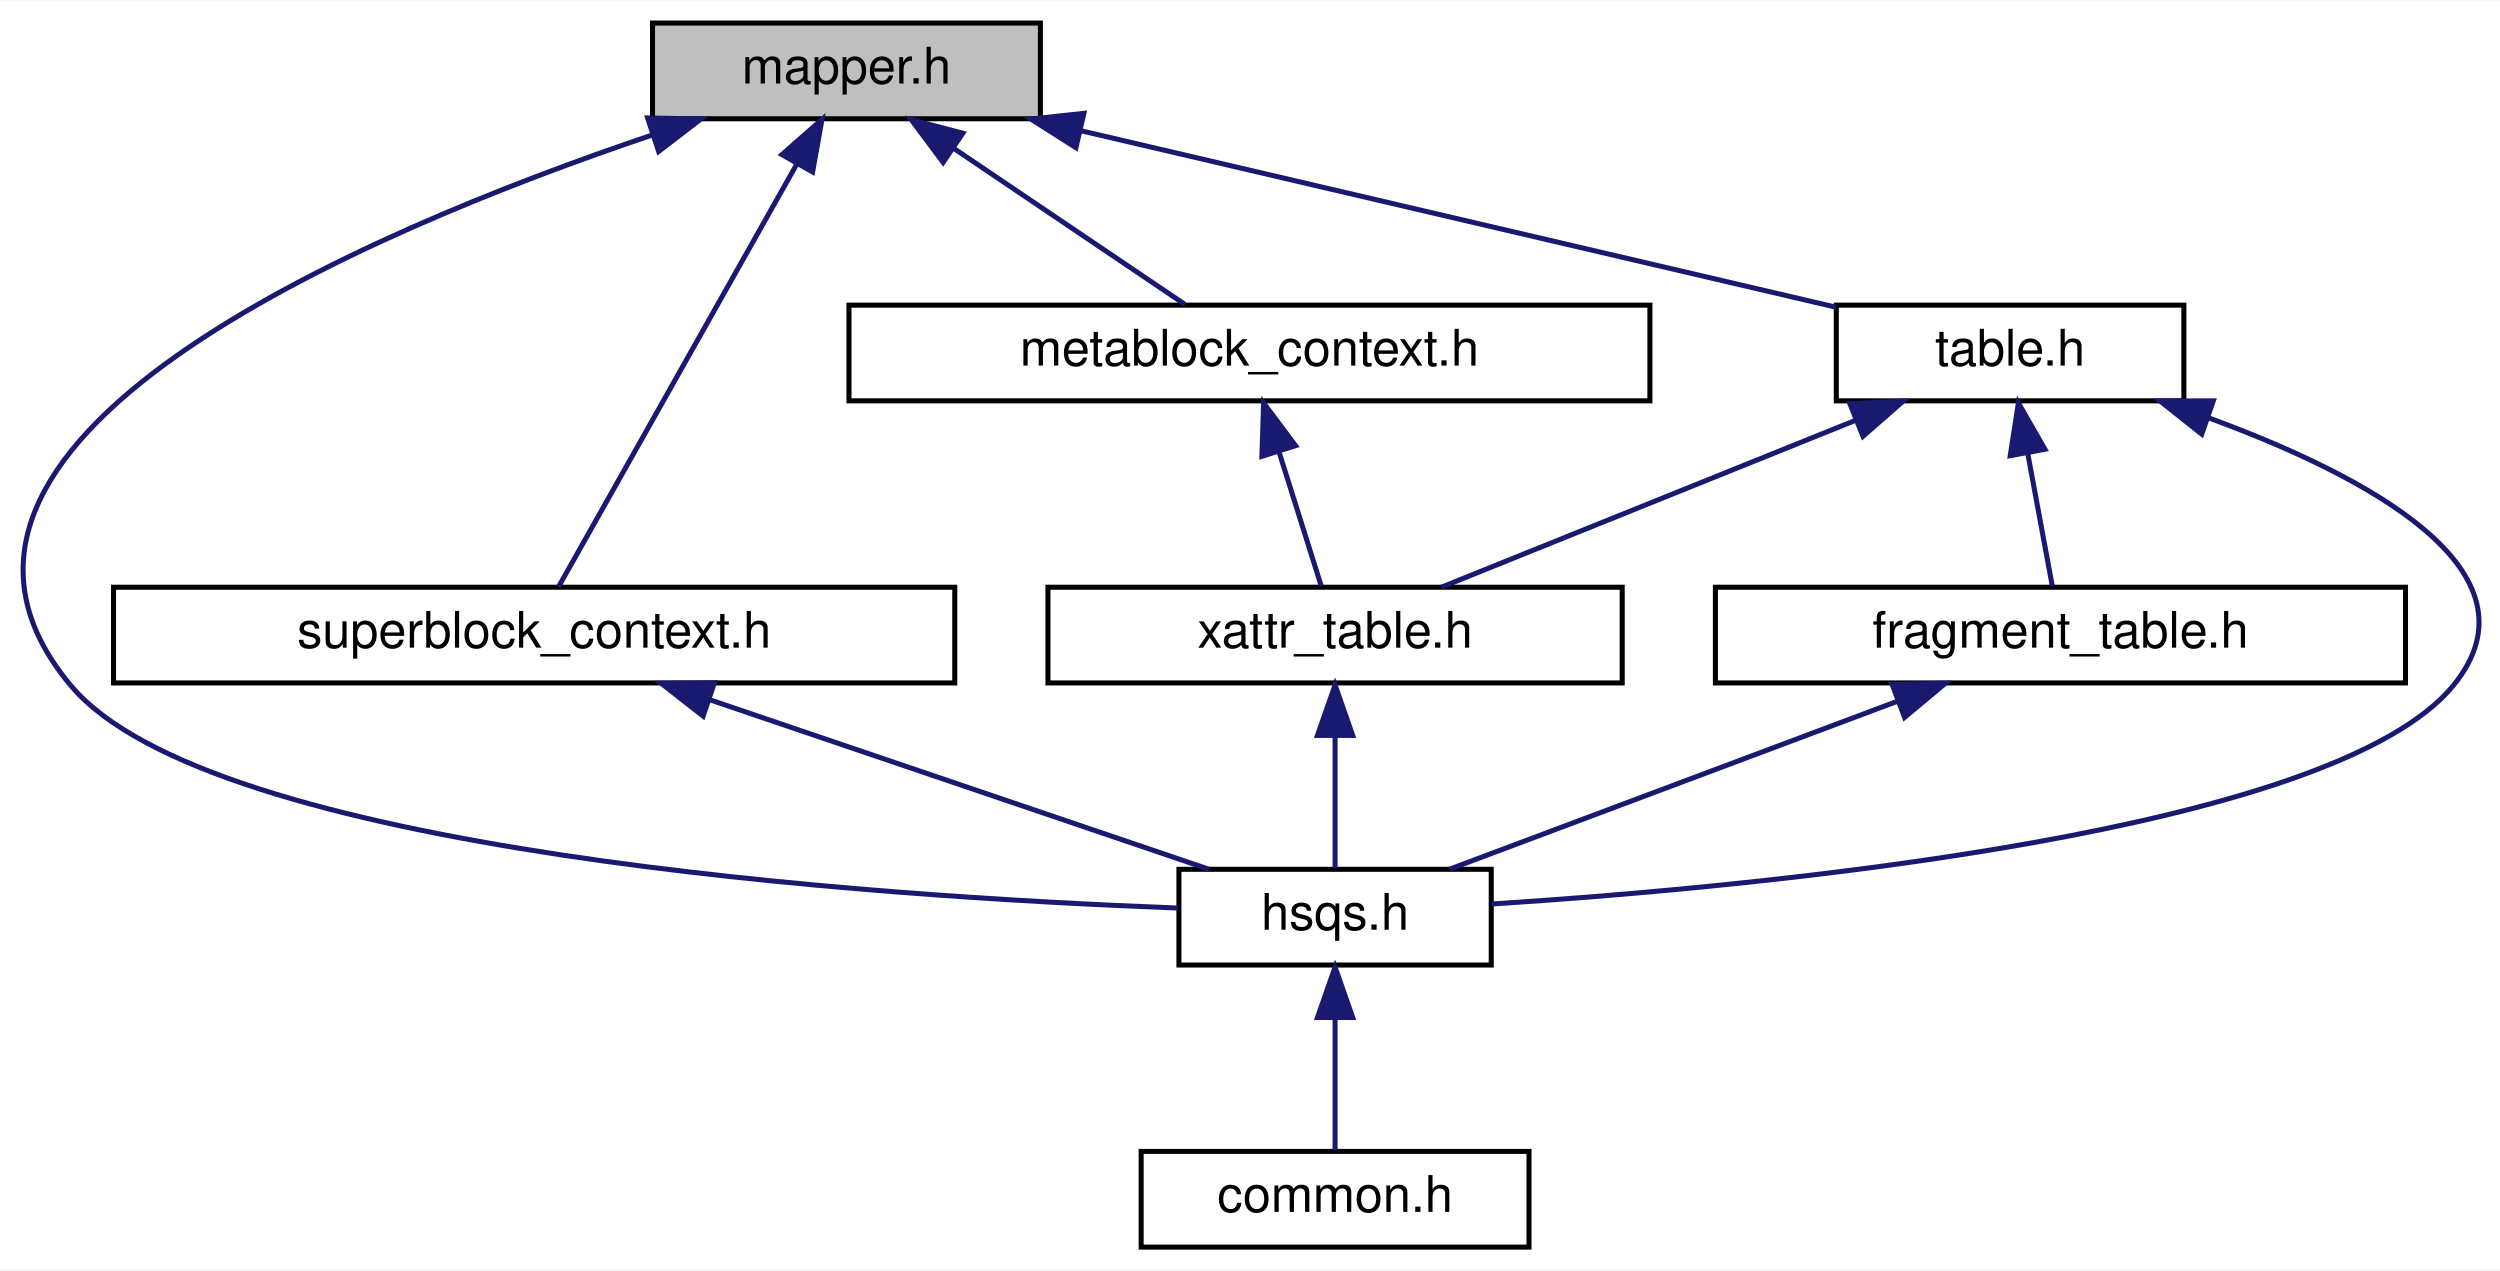
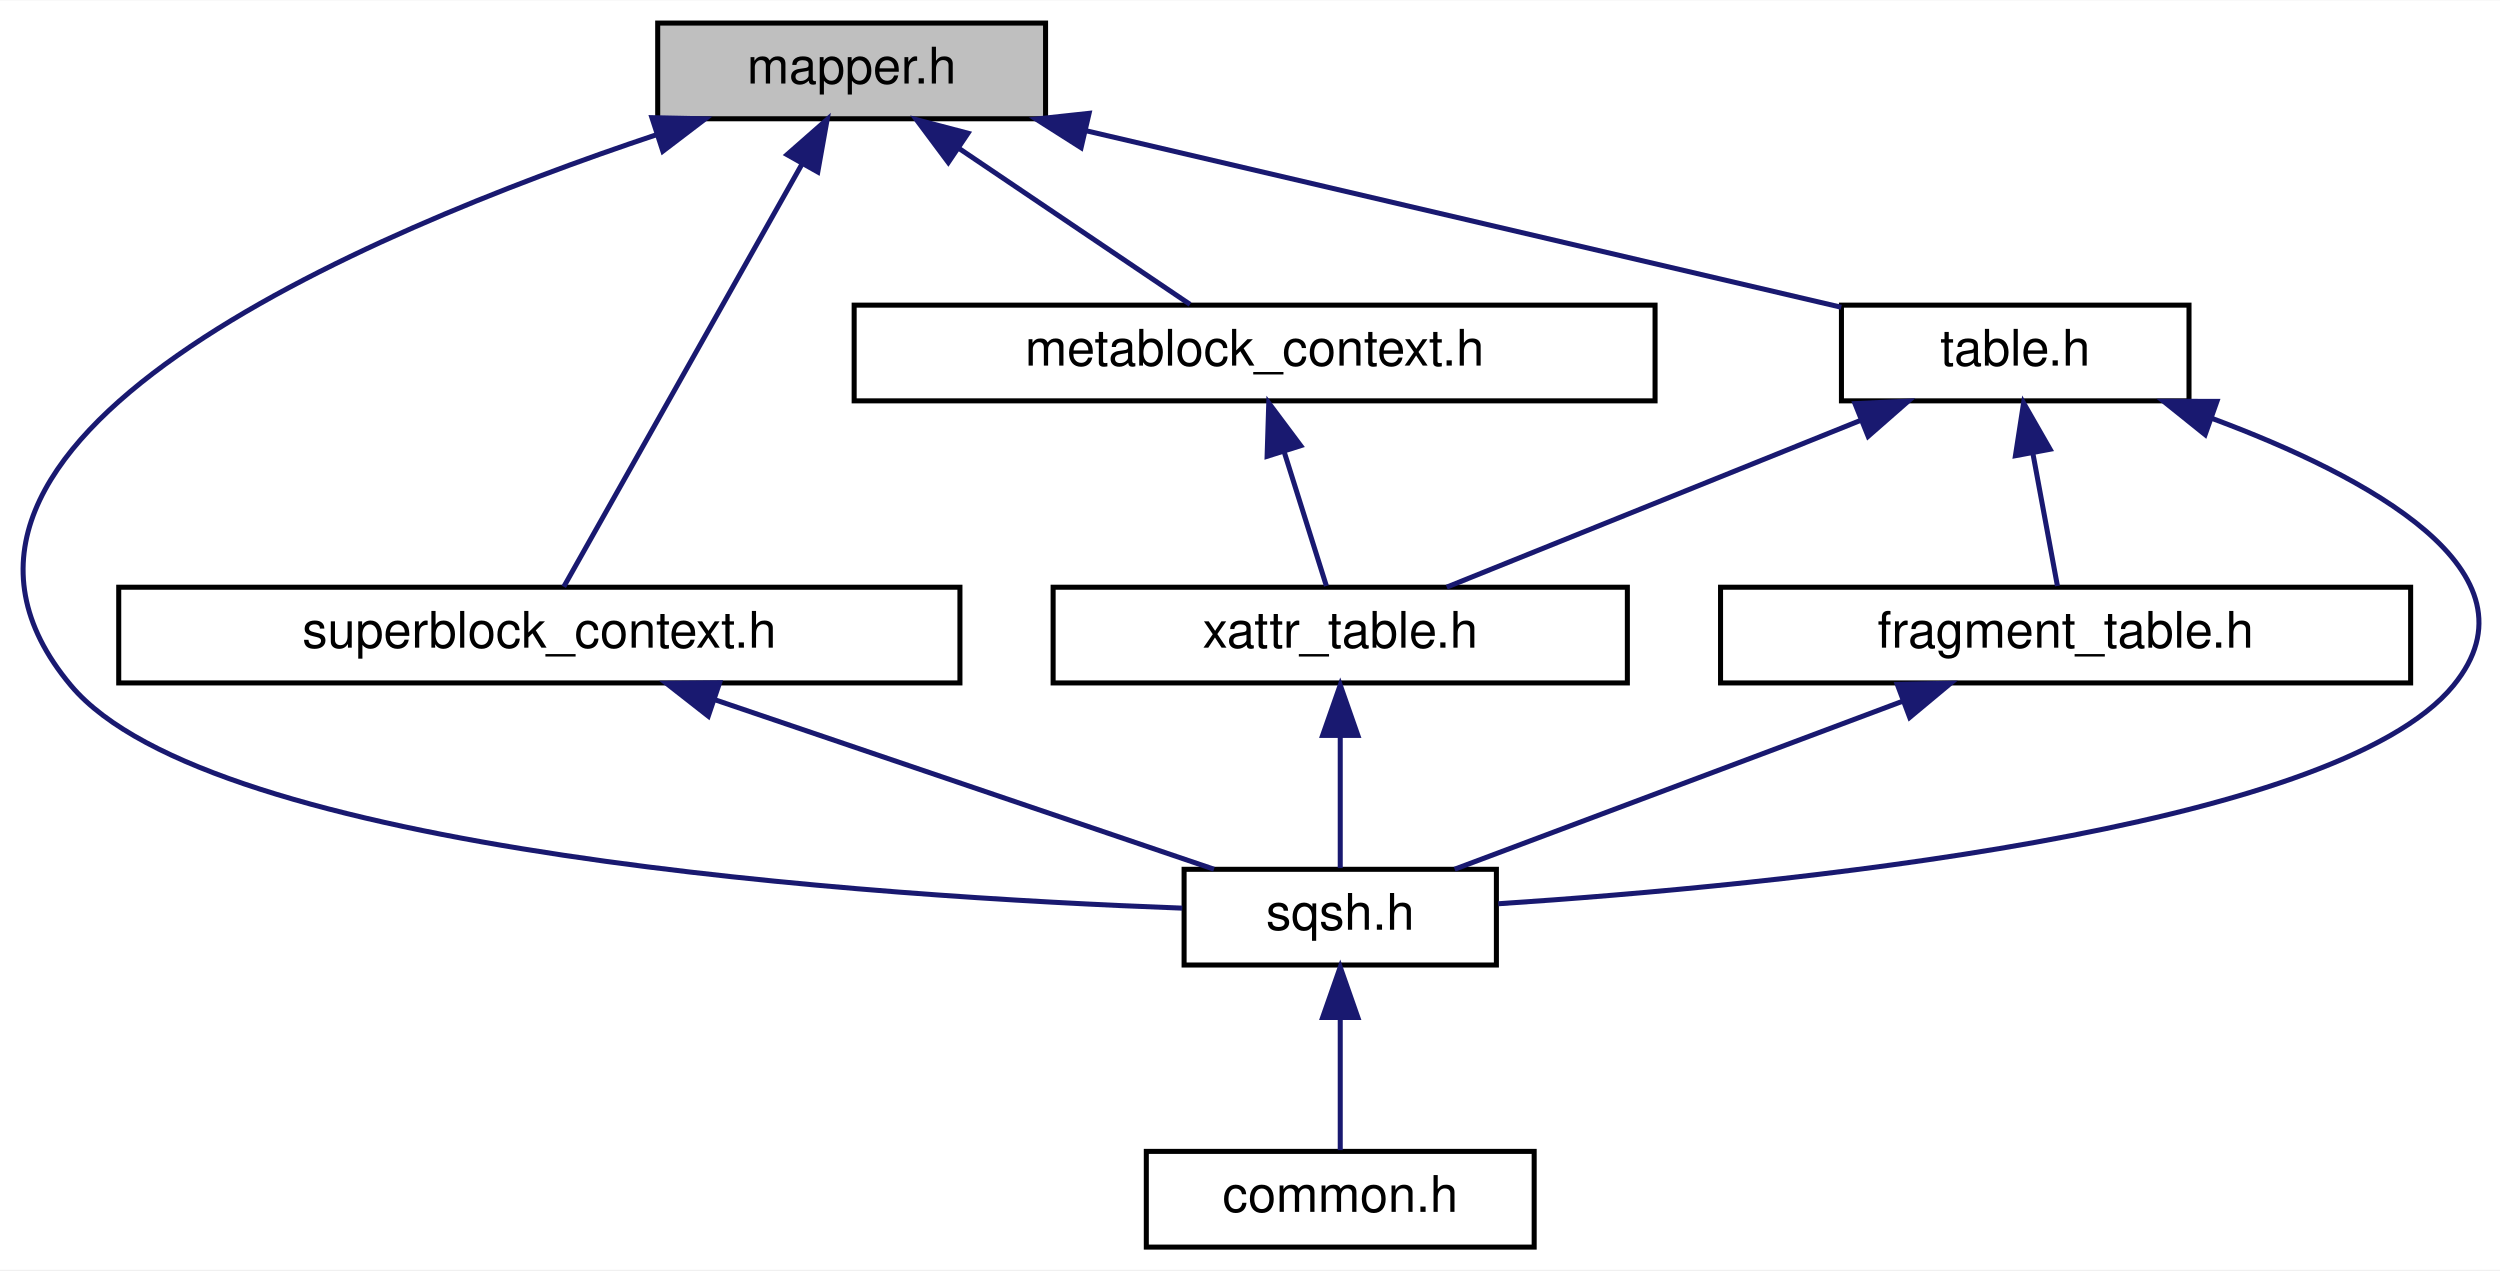
- <svg xmlns="http://www.w3.org/2000/svg" xmlns:xlink="http://www.w3.org/1999/xlink" width="496pt" height="252pt" viewBox="0.00 0.00 496.30 252.00">
+ <svg xmlns="http://www.w3.org/2000/svg" xmlns:xlink="http://www.w3.org/1999/xlink" width="496pt" height="252pt" viewBox="0.00 0.00 496.31 252.00">
  <g id="graph0" class="graph" transform="scale(1 1) rotate(0) translate(4 248)">
-     <polygon fill="white" stroke="transparent" points="-4,4 -4,-248 492.3,-248 492.3,4 -4,4" />
+     <polygon fill="white" stroke="transparent" points="-4,4 -4,-248 492.31,-248 492.31,4 -4,4" />
    <g id="node1" class="node">
      <g id="a_node1">
        <a xlink:title=" ">
-           <polygon fill="#bfbfbf" stroke="black" points="125.54,-224.5 125.54,-243.5 202.54,-243.5 202.54,-224.5 125.54,-224.5" />
-           <text text-anchor="middle" x="164.04" y="-231.5" font-family="Helvetica,sans-Serif" font-size="10.00">mapper.h</text>
+           <polygon fill="#bfbfbf" stroke="black" points="126.57,-224.5 126.57,-243.5 203.57,-243.5 203.57,-224.5 126.57,-224.5" />
+           <text text-anchor="middle" x="165.07" y="-231.5" font-family="Helvetica,sans-Serif" font-size="10.00">mapper.h</text>
        </a>
      </g>
    </g>
    <g id="node2" class="node">
      <g id="a_node2">
-         <a xlink:href="hsqs_8h.html" target="_top" xlink:title=" ">
-           <polygon fill="white" stroke="black" points="230.04,-56.5 230.04,-75.5 292.04,-75.5 292.04,-56.5 230.04,-56.5" />
-           <text text-anchor="middle" x="261.04" y="-63.5" font-family="Helvetica,sans-Serif" font-size="10.00">hsqs.h</text>
+         <a xlink:href="metablock__context_8h.html" target="_top" xlink:title=" ">
+           <polygon fill="white" stroke="black" points="165.57,-168.5 165.57,-187.5 324.57,-187.5 324.57,-168.5 165.57,-168.5" />
+           <text text-anchor="middle" x="245.07" y="-175.5" font-family="Helvetica,sans-Serif" font-size="10.00">metablock_context.h</text>
        </a>
      </g>
    </g>
    <g id="edge1" class="edge">
-       <path fill="none" stroke="midnightblue" d="M125.58,-221.31C67.87,-201.86 -30.28,-160.19 10.04,-112 37.74,-78.89 168.88,-70.11 229.8,-67.81" />
-       <polygon fill="midnightblue" stroke="midnightblue" points="124.56,-224.66 135.16,-224.46 126.75,-218.01 124.56,-224.66" />
+       <path fill="none" stroke="midnightblue" d="M186.37,-218.62C200.99,-208.76 219.9,-195.99 232.25,-187.65" />
+       <polygon fill="midnightblue" stroke="midnightblue" points="184.26,-215.83 177.93,-224.32 188.17,-221.63 184.26,-215.83" />
    </g>
    <g id="node4" class="node">
      <g id="a_node4">
-         <a xlink:href="metablock__context_8h.html" target="_top" xlink:title=" ">
-           <polygon fill="white" stroke="black" points="164.54,-168.5 164.54,-187.5 323.54,-187.5 323.54,-168.5 164.54,-168.5" />
-           <text text-anchor="middle" x="244.04" y="-175.5" font-family="Helvetica,sans-Serif" font-size="10.00">metablock_context.h</text>
+         <a xlink:href="sqsh_8h.html" target="_top" xlink:title=" ">
+           <polygon fill="white" stroke="black" points="231.07,-56.5 231.07,-75.5 293.07,-75.5 293.07,-56.5 231.07,-56.5" />
+           <text text-anchor="middle" x="262.07" y="-63.5" font-family="Helvetica,sans-Serif" font-size="10.00">sqsh.h</text>
        </a>
      </g>
    </g>
-     <g id="edge3" class="edge">
-       <path fill="none" stroke="midnightblue" d="M185.34,-218.62C199.96,-208.76 218.87,-195.99 231.22,-187.65" />
-       <polygon fill="midnightblue" stroke="midnightblue" points="183.23,-215.83 176.9,-224.32 187.14,-221.63 183.23,-215.83" />
+     <g id="edge5" class="edge">
+       <path fill="none" stroke="midnightblue" d="M126.38,-221.35C68.33,-201.96 -30.43,-160.37 10.07,-112 37.89,-78.78 169.54,-70.06 230.71,-67.79" />
+       <polygon fill="midnightblue" stroke="midnightblue" points="125.42,-224.72 136.02,-224.49 127.59,-218.07 125.42,-224.72" />
    </g>
    <g id="node6" class="node">
      <g id="a_node6">
        <a xlink:href="superblock__context_8h.html" target="_top" xlink:title=" ">
-           <polygon fill="white" stroke="black" points="18.54,-112.5 18.54,-131.5 185.54,-131.5 185.54,-112.5 18.54,-112.5" />
-           <text text-anchor="middle" x="102.04" y="-119.5" font-family="Helvetica,sans-Serif" font-size="10.00">superblock_context.h</text>
+           <polygon fill="white" stroke="black" points="19.57,-112.5 19.57,-131.5 186.57,-131.5 186.57,-112.5 19.57,-112.5" />
+           <text text-anchor="middle" x="103.07" y="-119.5" font-family="Helvetica,sans-Serif" font-size="10.00">superblock_context.h</text>
        </a>
      </g>
    </g>
    <g id="edge6" class="edge">
-       <path fill="none" stroke="midnightblue" d="M154.26,-215.64C140.79,-191.74 117.05,-149.63 106.88,-131.59" />
-       <polygon fill="midnightblue" stroke="midnightblue" points="151.22,-217.38 159.18,-224.37 157.32,-213.94 151.22,-217.38" />
+       <path fill="none" stroke="midnightblue" d="M155.29,-215.64C141.82,-191.74 118.08,-149.63 107.92,-131.59" />
+       <polygon fill="midnightblue" stroke="midnightblue" points="152.25,-217.38 160.21,-224.37 158.35,-213.94 152.25,-217.38" />
    </g>
    <g id="node7" class="node">
      <g id="a_node7">
        <a xlink:href="table_8h.html" target="_top" xlink:title=" ">
-           <polygon fill="white" stroke="black" points="360.54,-168.5 360.54,-187.5 429.54,-187.5 429.54,-168.5 360.54,-168.5" />
-           <text text-anchor="middle" x="395.04" y="-175.5" font-family="Helvetica,sans-Serif" font-size="10.00">table.h</text>
+           <polygon fill="white" stroke="black" points="361.57,-168.5 361.57,-187.5 430.57,-187.5 430.57,-168.5 361.57,-168.5" />
+           <text text-anchor="middle" x="396.07" y="-175.5" font-family="Helvetica,sans-Serif" font-size="10.00">table.h</text>
        </a>
      </g>
    </g>
    <g id="edge8" class="edge">
-       <path fill="none" stroke="midnightblue" d="M210.59,-222.12C254.93,-211.75 320.65,-196.39 360.5,-187.08" />
-       <polygon fill="midnightblue" stroke="midnightblue" points="209.59,-218.76 200.64,-224.44 211.18,-225.58 209.59,-218.76" />
+       <path fill="none" stroke="midnightblue" d="M211.63,-222.12C255.96,-211.75 321.68,-196.39 361.53,-187.08" />
+       <polygon fill="midnightblue" stroke="midnightblue" points="210.62,-218.76 201.68,-224.44 212.21,-225.58 210.62,-218.76" />
    </g>
    <g id="node3" class="node">
      <g id="a_node3">
-         <a xlink:href="bin_2common_8h.html" target="_top" xlink:title=" ">
-           <polygon fill="white" stroke="black" points="222.54,-0.5 222.54,-19.5 299.54,-19.5 299.54,-0.5 222.54,-0.5" />
-           <text text-anchor="middle" x="261.04" y="-7.5" font-family="Helvetica,sans-Serif" font-size="10.00">common.h</text>
+         <a xlink:href="xattr__table_8h.html" target="_top" xlink:title=" ">
+           <polygon fill="white" stroke="black" points="205.07,-112.5 205.07,-131.5 319.07,-131.5 319.07,-112.5 205.07,-112.5" />
+           <text text-anchor="middle" x="262.07" y="-119.5" font-family="Helvetica,sans-Serif" font-size="10.00">xattr_table.h</text>
        </a>
      </g>
    </g>
    <g id="edge2" class="edge">
-       <path fill="none" stroke="midnightblue" d="M261.04,-45.8C261.04,-36.91 261.04,-26.78 261.04,-19.75" />
-       <polygon fill="midnightblue" stroke="midnightblue" points="257.54,-46.08 261.04,-56.08 264.54,-46.08 257.54,-46.08" />
+       <path fill="none" stroke="midnightblue" d="M250.93,-158.4C253.78,-149.36 257.06,-138.94 259.32,-131.75" />
+       <polygon fill="midnightblue" stroke="midnightblue" points="247.55,-157.49 247.88,-168.08 254.22,-159.6 247.55,-157.49" />
+     </g>
+     <g id="edge3" class="edge">
+       <path fill="none" stroke="midnightblue" d="M262.07,-101.8C262.07,-92.91 262.07,-82.78 262.07,-75.75" />
+       <polygon fill="midnightblue" stroke="midnightblue" points="258.57,-102.08 262.07,-112.08 265.57,-102.08 258.57,-102.08" />
    </g>
    <g id="node5" class="node">
      <g id="a_node5">
-         <a xlink:href="xattr__table_8h.html" target="_top" xlink:title=" ">
-           <polygon fill="white" stroke="black" points="204.04,-112.5 204.04,-131.5 318.04,-131.5 318.04,-112.5 204.04,-112.5" />
-           <text text-anchor="middle" x="261.04" y="-119.5" font-family="Helvetica,sans-Serif" font-size="10.00">xattr_table.h</text>
+         <a xlink:href="bin_2common_8h.html" target="_top" xlink:title=" ">
+           <polygon fill="white" stroke="black" points="223.57,-0.5 223.57,-19.5 300.57,-19.5 300.57,-0.5 223.57,-0.5" />
+           <text text-anchor="middle" x="262.07" y="-7.5" font-family="Helvetica,sans-Serif" font-size="10.00">common.h</text>
        </a>
      </g>
    </g>
    <g id="edge4" class="edge">
-       <path fill="none" stroke="midnightblue" d="M249.9,-158.4C252.74,-149.36 256.02,-138.94 258.29,-131.75" />
-       <polygon fill="midnightblue" stroke="midnightblue" points="246.51,-157.49 246.85,-168.08 253.19,-159.6 246.51,-157.49" />
-     </g>
-     <g id="edge5" class="edge">
-       <path fill="none" stroke="midnightblue" d="M261.04,-101.8C261.04,-92.91 261.04,-82.78 261.04,-75.75" />
-       <polygon fill="midnightblue" stroke="midnightblue" points="257.54,-102.08 261.04,-112.08 264.54,-102.08 257.54,-102.08" />
+       <path fill="none" stroke="midnightblue" d="M262.07,-45.8C262.07,-36.91 262.07,-26.78 262.07,-19.75" />
+       <polygon fill="midnightblue" stroke="midnightblue" points="258.57,-46.08 262.07,-56.08 265.57,-46.08 258.57,-46.08" />
    </g>
    <g id="edge7" class="edge">
-       <path fill="none" stroke="midnightblue" d="M136.87,-109.17C166.81,-99 209.26,-84.59 235.97,-75.52" />
-       <polygon fill="midnightblue" stroke="midnightblue" points="135.58,-105.91 127.24,-112.44 137.83,-112.54 135.58,-105.91" />
+       <path fill="none" stroke="midnightblue" d="M137.9,-109.17C167.84,-99 210.3,-84.59 237,-75.52" />
+       <polygon fill="midnightblue" stroke="midnightblue" points="136.61,-105.91 128.27,-112.44 138.86,-112.54 136.61,-105.91" />
+     </g>
+     <g id="edge12" class="edge">
+       <path fill="none" stroke="midnightblue" d="M365.4,-164.64C340.25,-154.5 305.32,-140.43 283.21,-131.52" />
+       <polygon fill="midnightblue" stroke="midnightblue" points="364.26,-167.95 374.84,-168.44 366.87,-161.46 364.26,-167.95" />
    </g>
    <g id="edge11" class="edge">
-       <path fill="none" stroke="midnightblue" d="M434.32,-165.17C465.71,-153.69 501.62,-134.72 483.04,-112 459.27,-82.93 347.39,-72.19 292.11,-68.61" />
-       <polygon fill="midnightblue" stroke="midnightblue" points="433.09,-161.89 424.79,-168.48 435.39,-168.5 433.09,-161.89" />
-     </g>
-     <g id="edge12" class="edge">
-       <path fill="none" stroke="midnightblue" d="M364.36,-164.64C339.22,-154.5 304.29,-140.43 282.18,-131.52" />
-       <polygon fill="midnightblue" stroke="midnightblue" points="363.23,-167.95 373.81,-168.44 365.84,-161.46 363.23,-167.95" />
+       <path fill="none" stroke="midnightblue" d="M434.94,-165.09C465.99,-153.57 501.5,-134.56 483.07,-112 459.48,-83.12 348.62,-72.3 293.44,-68.66" />
+       <polygon fill="midnightblue" stroke="midnightblue" points="433.77,-161.79 425.51,-168.42 436.11,-168.39 433.77,-161.79" />
    </g>
    <g id="node8" class="node">
      <g id="a_node8">
        <a xlink:href="fragment__table_8h.html" target="_top" xlink:title=" ">
-           <polygon fill="white" stroke="black" points="336.54,-112.5 336.54,-131.5 473.54,-131.5 473.54,-112.5 336.54,-112.5" />
-           <text text-anchor="middle" x="405.04" y="-119.5" font-family="Helvetica,sans-Serif" font-size="10.00">fragment_table.h</text>
+           <polygon fill="white" stroke="black" points="337.57,-112.5 337.57,-131.5 474.57,-131.5 474.57,-112.5 337.57,-112.5" />
+           <text text-anchor="middle" x="406.07" y="-119.5" font-family="Helvetica,sans-Serif" font-size="10.00">fragment_table.h</text>
        </a>
      </g>
    </g>
    <g id="edge9" class="edge">
-       <path fill="none" stroke="midnightblue" d="M398.54,-158.1C400.2,-149.14 402.11,-138.86 403.42,-131.75" />
-       <polygon fill="midnightblue" stroke="midnightblue" points="395.07,-157.61 396.69,-168.08 401.96,-158.89 395.07,-157.61" />
+       <path fill="none" stroke="midnightblue" d="M399.57,-158.1C401.23,-149.14 403.14,-138.86 404.45,-131.75" />
+       <polygon fill="midnightblue" stroke="midnightblue" points="396.11,-157.61 397.73,-168.08 402.99,-158.89 396.11,-157.61" />
    </g>
    <g id="edge10" class="edge">
-       <path fill="none" stroke="midnightblue" d="M372.79,-108.91C345.72,-98.75 307.73,-84.51 283.75,-75.52" />
-       <polygon fill="midnightblue" stroke="midnightblue" points="371.63,-112.21 382.22,-112.44 374.09,-105.66 371.63,-112.21" />
+       <path fill="none" stroke="midnightblue" d="M373.82,-108.91C346.75,-98.75 308.76,-84.51 284.78,-75.52" />
+       <polygon fill="midnightblue" stroke="midnightblue" points="372.66,-112.21 383.26,-112.44 375.12,-105.66 372.66,-112.21" />
    </g>
  </g>
</svg>
